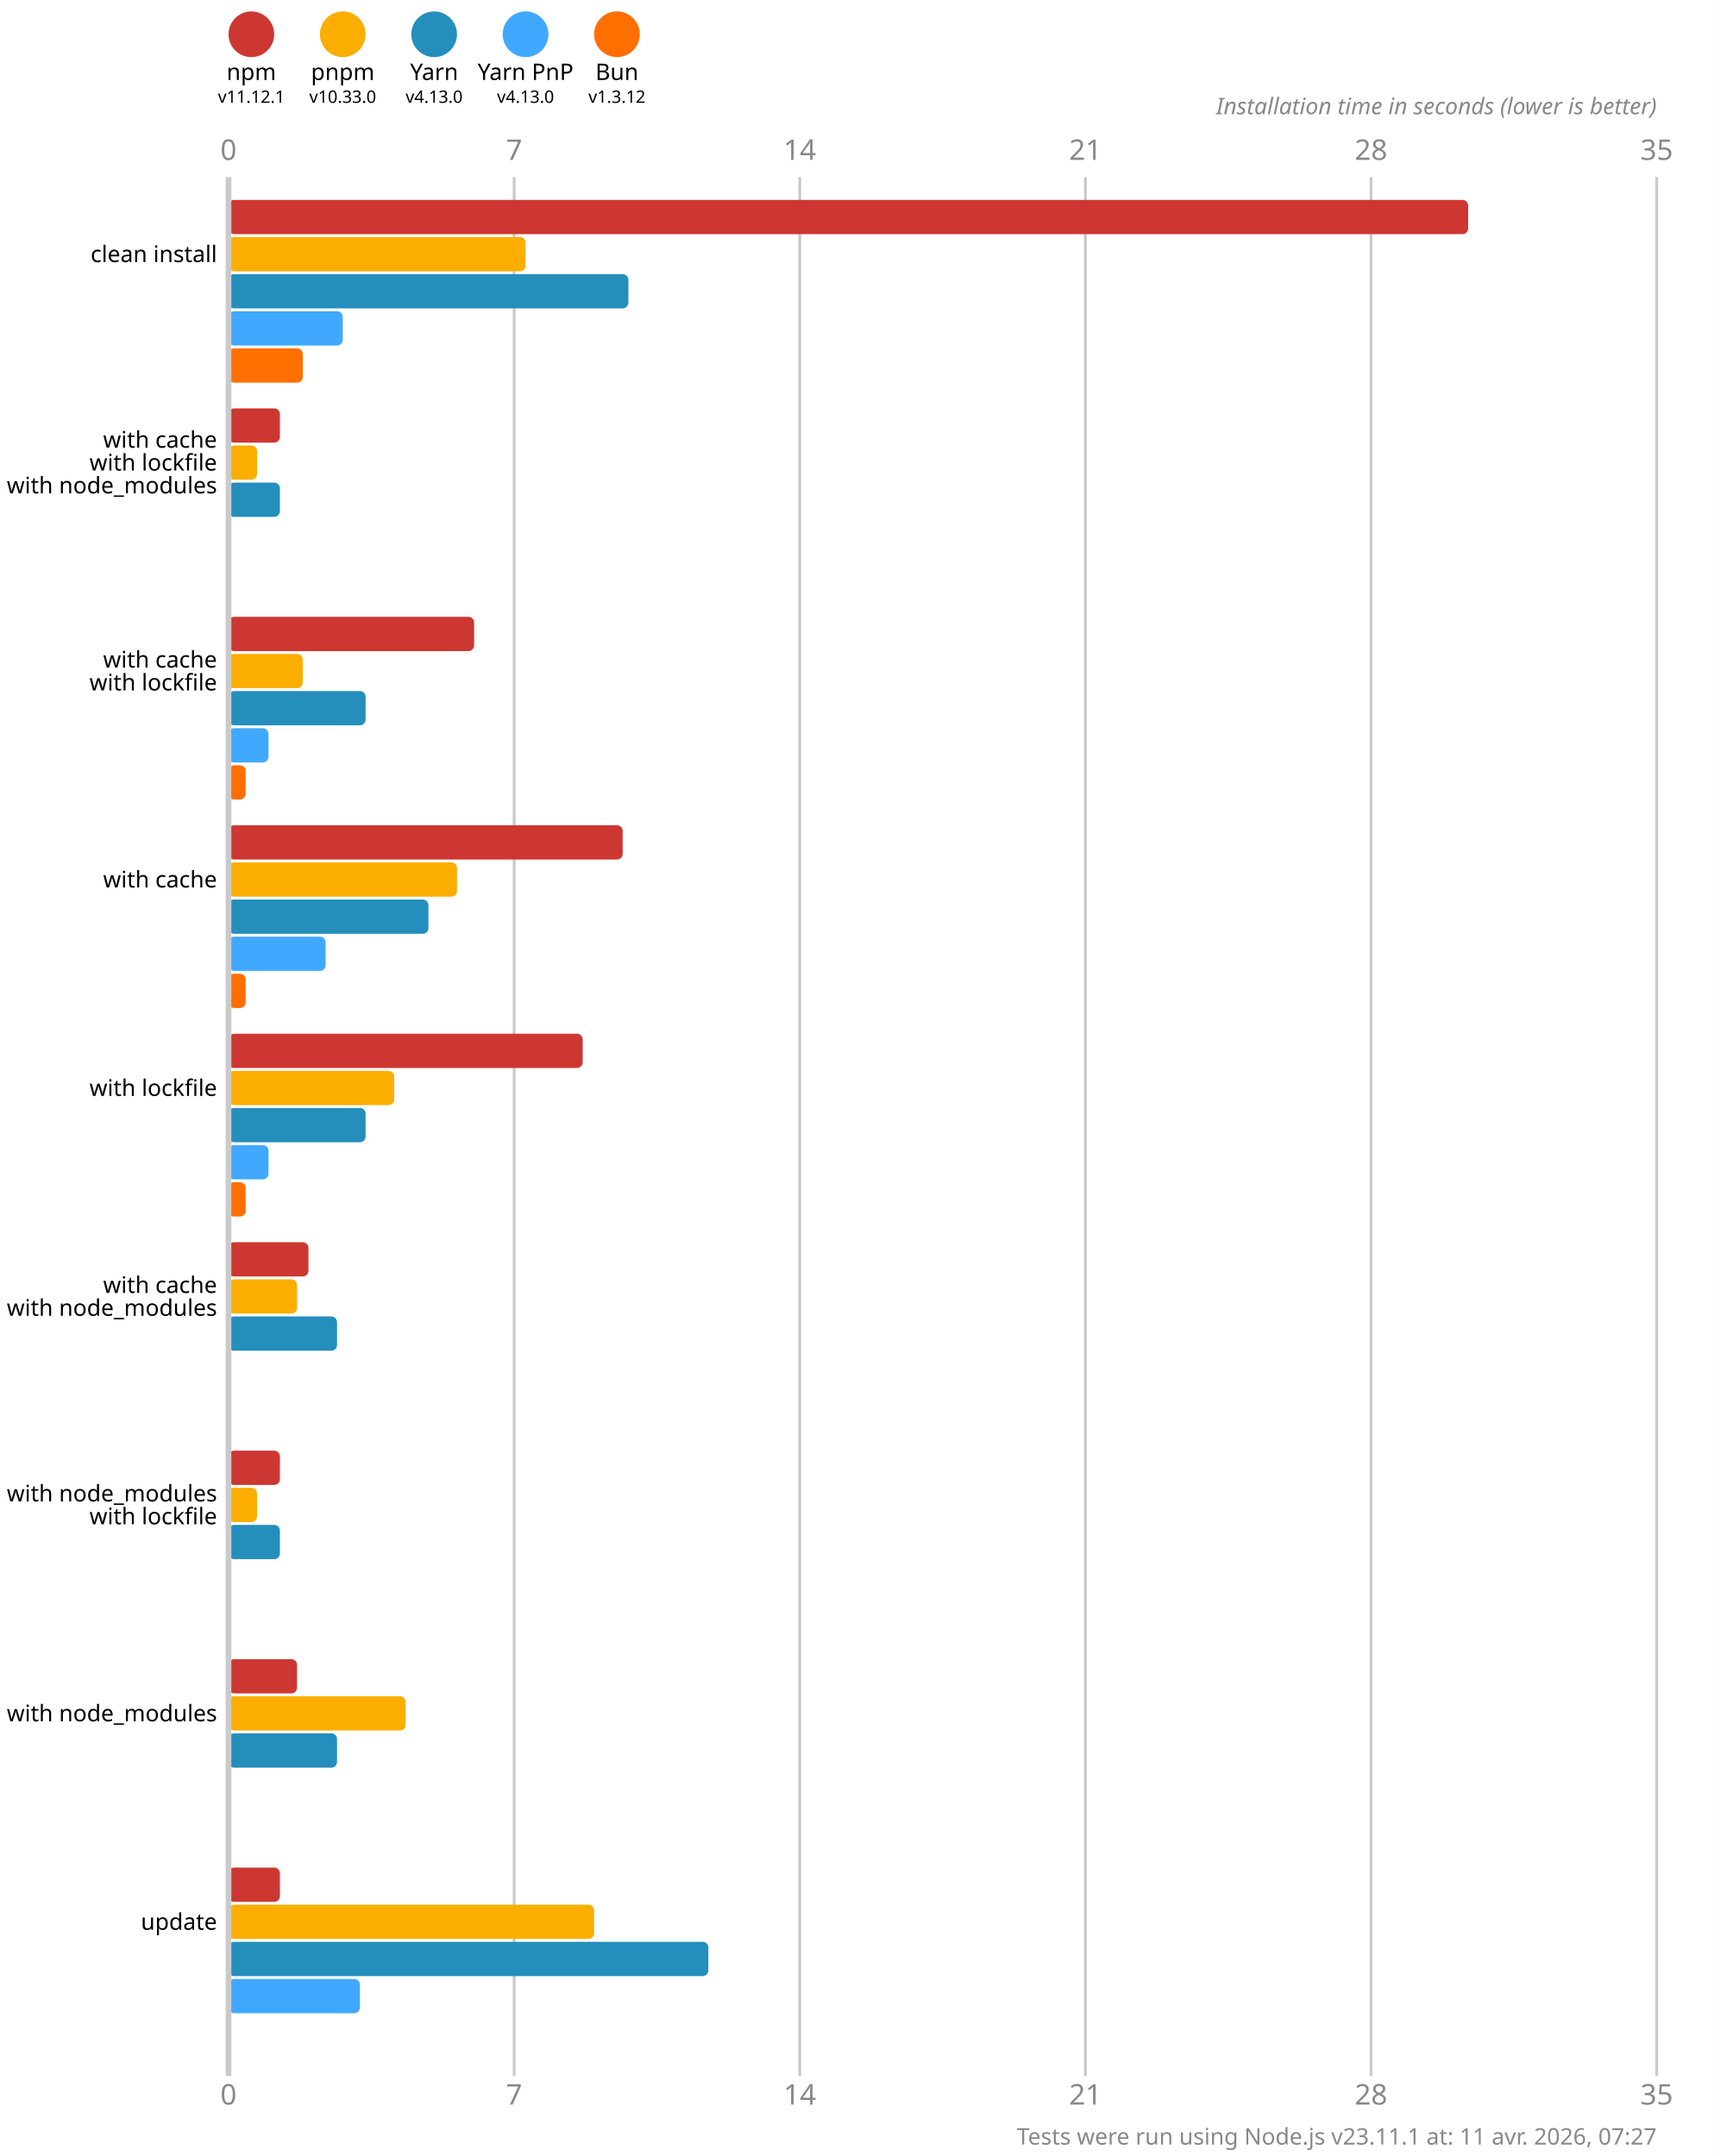
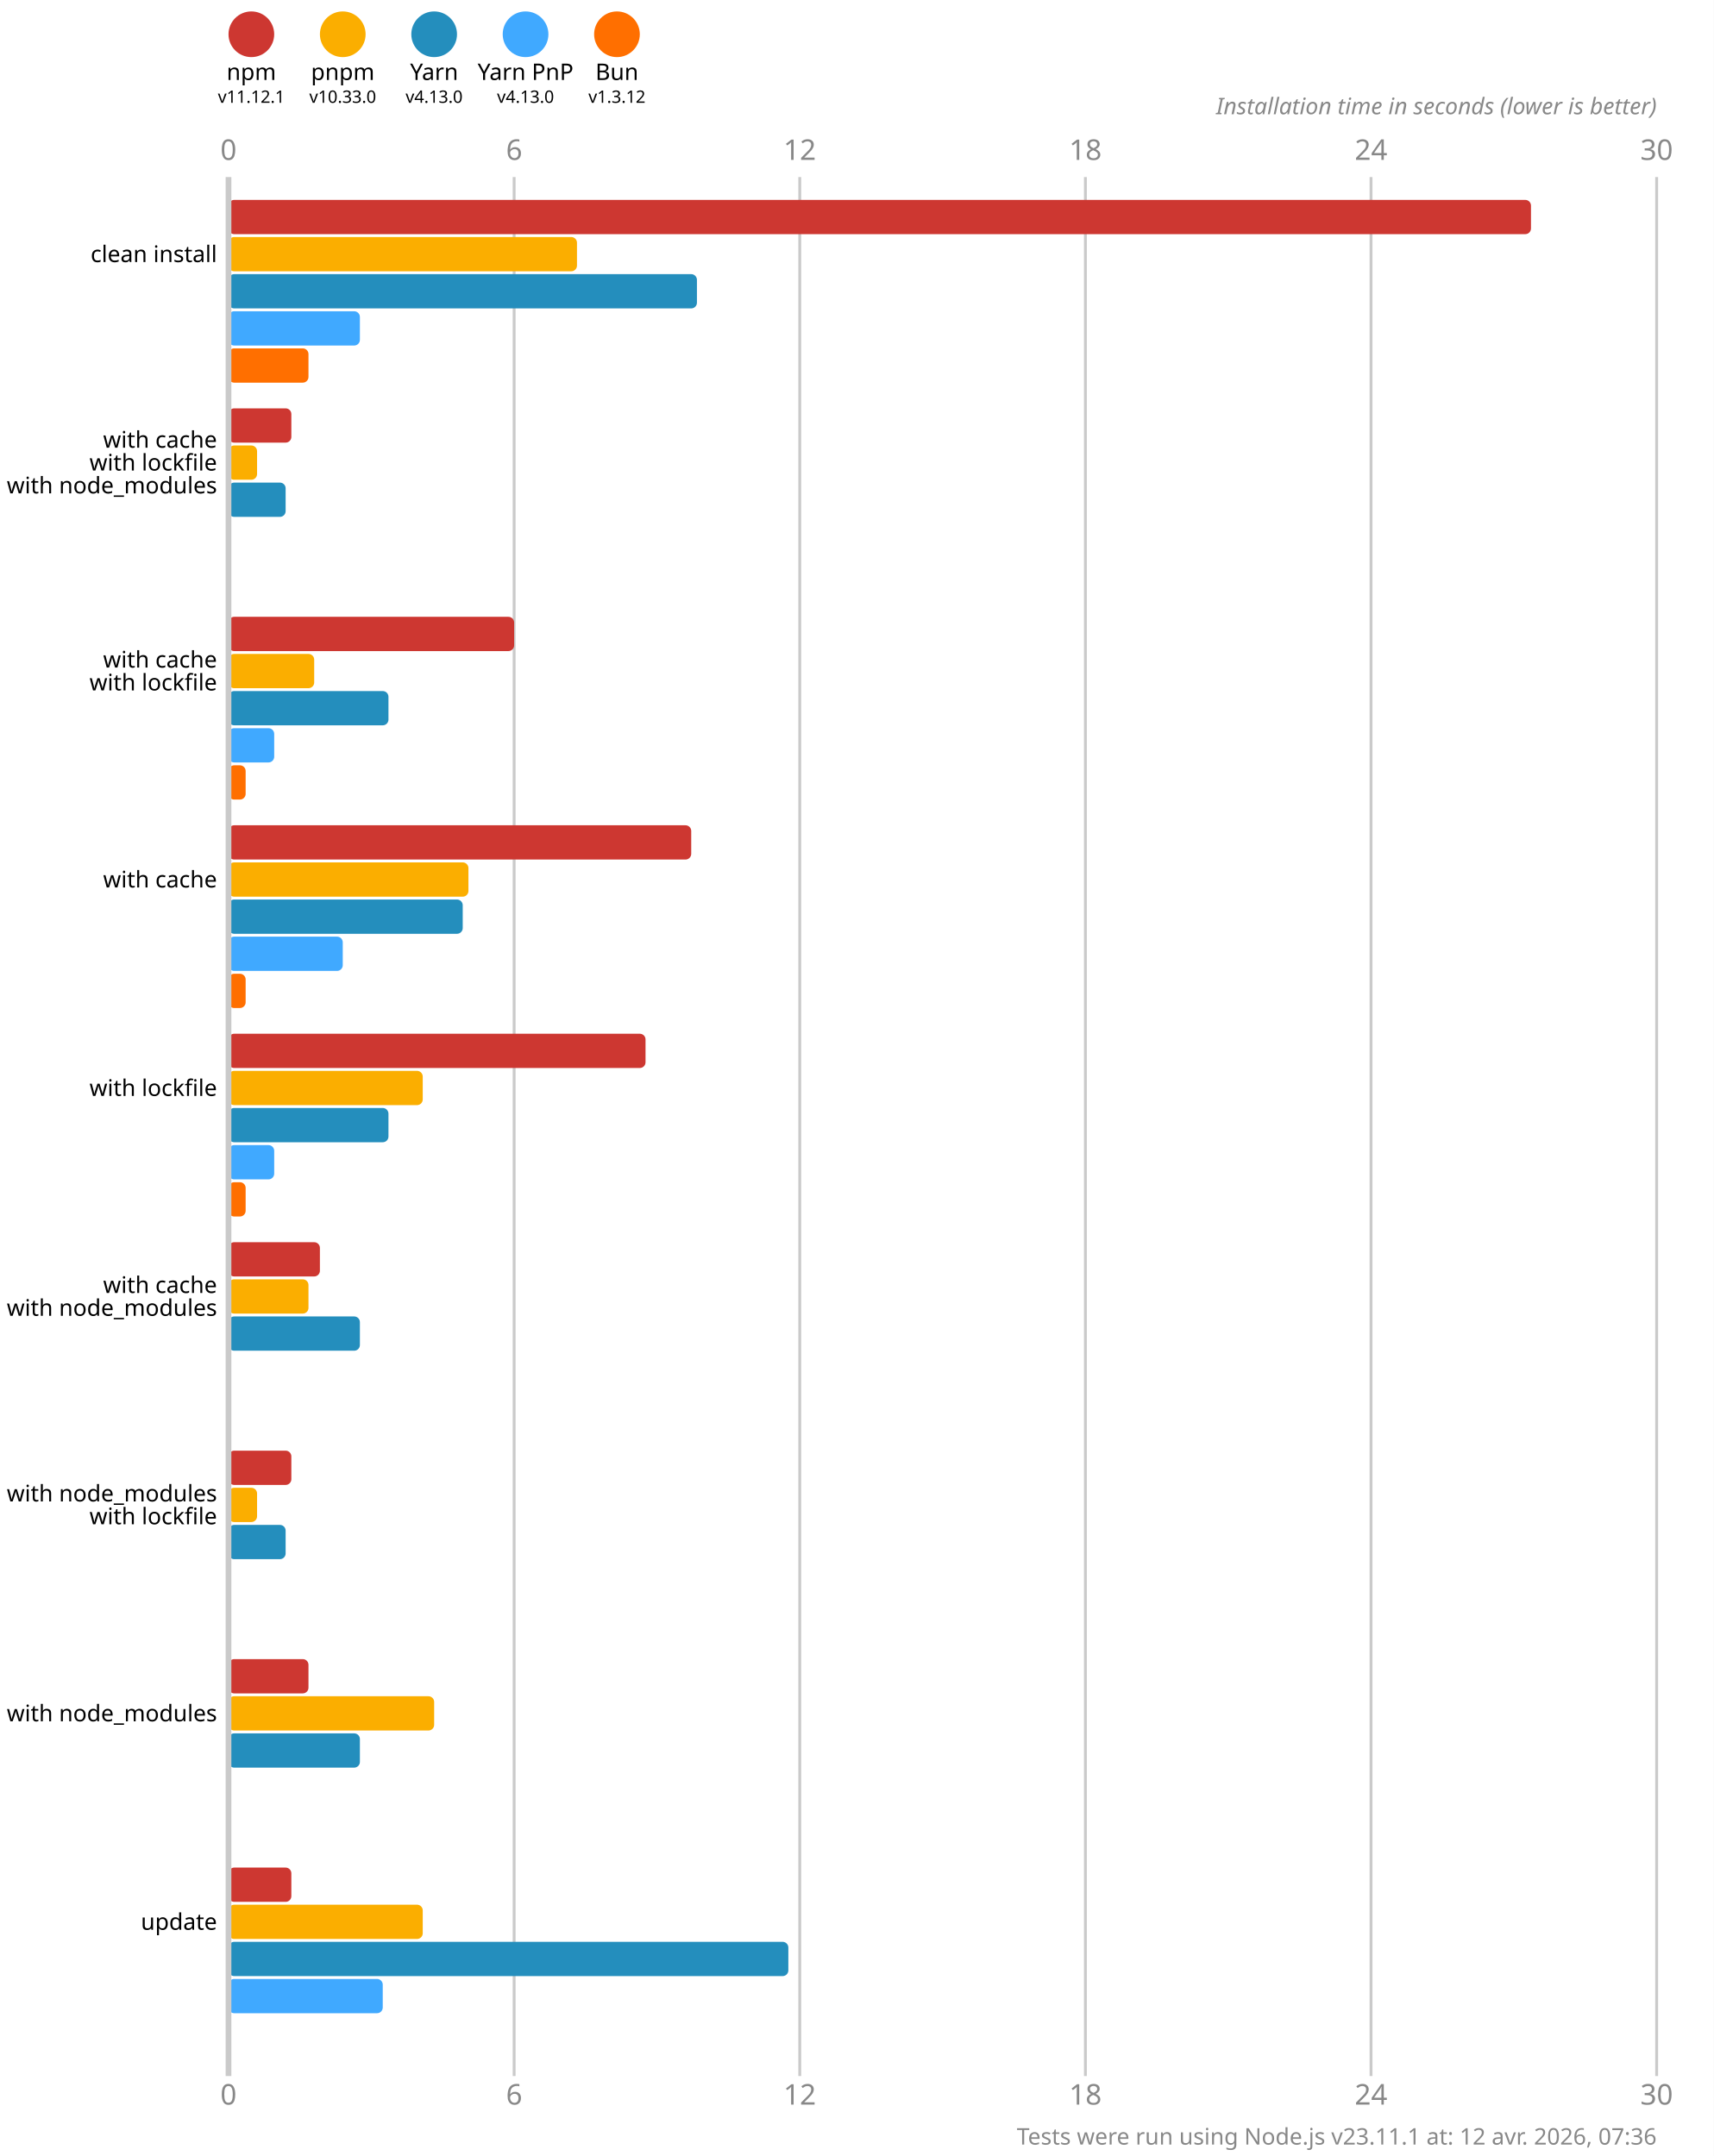
<svg xmlns="http://www.w3.org/2000/svg" version="1.1" viewBox="0 0 300 377.5">
  <style>
    .font { font-family: sans-serif; }
    .s3 { font-size: 3px; }
    .s4 { font-size: 4px; }
    .s5 { font-size: 5px; }
    .line { stroke: #cacaca; }
    .width { stroke-width: 0.5; }
    .text { fill: #888; }
  </style>
  <rect x="0" y="0" width="300" height="377.5" fill="#fff" />
  <circle cx="44" cy="6" r="4" fill="#cd3731" />
  <text x="44" y="14" class="font s4" text-anchor="middle">npm</text>
  <text x="44" y="18" class="font s3" text-anchor="middle">v11.12.1</text>
  <circle cx="60" cy="6" r="4" fill="#fbae00" />
  <text x="60" y="14" class="font s4" text-anchor="middle">pnpm</text>
  <text x="60" y="18" class="font s3" text-anchor="middle">v10.33.0</text>
  <circle cx="76" cy="6" r="4" fill="#248ebd" />
  <text x="76" y="14" class="font s4" text-anchor="middle">Yarn</text>
  <text x="76" y="18" class="font s3" text-anchor="middle">v4.13.0</text>
  <circle cx="92" cy="6" r="4" fill="#40a9ff" />
  <text x="92" y="14" class="font s4" text-anchor="middle">Yarn PnP</text>
  <text x="92" y="18" class="font s3" text-anchor="middle">v4.13.0</text>
  <circle cx="108" cy="6" r="4" fill="#ff6f00" />
  <text x="108" y="14" class="font s4" text-anchor="middle">Bun</text>
  <text x="108" y="18" class="font s3" text-anchor="middle">v1.3.12</text>
  <text x="40" y="28" class="font s5 text" text-anchor="middle">0</text>
  <text x="40" y="368.5" class="font s5 text" text-anchor="middle">0</text>
  <line x1="90" y1="31" x2="90" y2="363.5" class="line width" />
-   <text x="90" y="28" class="font s5 text" text-anchor="middle">7</text>
-   <text x="90" y="368.5" class="font s5 text" text-anchor="middle">7</text>
+   <text x="90" y="28" class="font s5 text" text-anchor="middle">6</text>
+   <text x="90" y="368.5" class="font s5 text" text-anchor="middle">6</text>
  <line x1="140" y1="31" x2="140" y2="363.5" class="line width" />
-   <text x="140" y="28" class="font s5 text" text-anchor="middle">14</text>
-   <text x="140" y="368.5" class="font s5 text" text-anchor="middle">14</text>
+   <text x="140" y="28" class="font s5 text" text-anchor="middle">12</text>
+   <text x="140" y="368.5" class="font s5 text" text-anchor="middle">12</text>
  <line x1="190" y1="31" x2="190" y2="363.5" class="line width" />
-   <text x="190" y="28" class="font s5 text" text-anchor="middle">21</text>
-   <text x="190" y="368.5" class="font s5 text" text-anchor="middle">21</text>
+   <text x="190" y="28" class="font s5 text" text-anchor="middle">18</text>
+   <text x="190" y="368.5" class="font s5 text" text-anchor="middle">18</text>
  <line x1="240" y1="31" x2="240" y2="363.5" class="line width" />
-   <text x="240" y="28" class="font s5 text" text-anchor="middle">28</text>
-   <text x="240" y="368.5" class="font s5 text" text-anchor="middle">28</text>
+   <text x="240" y="28" class="font s5 text" text-anchor="middle">24</text>
+   <text x="240" y="368.5" class="font s5 text" text-anchor="middle">24</text>
  <line x1="290" y1="31" x2="290" y2="363.5" class="line width" />
-   <text x="290" y="28" class="font s5 text" text-anchor="middle">35</text>
-   <text x="290" y="368.5" class="font s5 text" text-anchor="middle">35</text>
+   <text x="290" y="28" class="font s5 text" text-anchor="middle">30</text>
+   <text x="290" y="368.5" class="font s5 text" text-anchor="middle">30</text>
  <text x="290" y="20" class="font s4 text" font-style="italic" text-anchor="end">Installation time in seconds (lower is better)</text>
-   <rect x="40" y="35" width="217" height="6" fill="#cd3731" rx="1" ry="1" />
-   <rect x="40" y="41.5" width="52" height="6" fill="#fbae00" rx="1" ry="1" />
-   <rect x="40" y="48" width="70" height="6" fill="#248ebd" rx="1" ry="1" />
-   <rect x="40" y="54.5" width="20" height="6" fill="#40a9ff" rx="1" ry="1" />
-   <rect x="40" y="61" width="13" height="6" fill="#ff6f00" rx="1" ry="1" />
-   <rect x="40" y="71.5" width="9" height="6" fill="#cd3731" rx="1" ry="1" />
+   <rect x="40" y="35" width="228" height="6" fill="#cd3731" rx="1" ry="1" />
+   <rect x="40" y="41.5" width="61" height="6" fill="#fbae00" rx="1" ry="1" />
+   <rect x="40" y="48" width="82" height="6" fill="#248ebd" rx="1" ry="1" />
+   <rect x="40" y="54.5" width="23" height="6" fill="#40a9ff" rx="1" ry="1" />
+   <rect x="40" y="61" width="14" height="6" fill="#ff6f00" rx="1" ry="1" />
+   <rect x="40" y="71.5" width="11" height="6" fill="#cd3731" rx="1" ry="1" />
  <rect x="40" y="78" width="5" height="6" fill="#fbae00" rx="1" ry="1" />
-   <rect x="40" y="84.5" width="9" height="6" fill="#248ebd" rx="1" ry="1" />
+   <rect x="40" y="84.5" width="10" height="6" fill="#248ebd" rx="1" ry="1" />
  <rect x="40" y="91" width="0" height="6" fill="#40a9ff" rx="1" ry="1" />
  <rect x="40" y="97.5" width="0" height="6" fill="#ff6f00" rx="1" ry="1" />
-   <rect x="40" y="108" width="43" height="6" fill="#cd3731" rx="1" ry="1" />
-   <rect x="40" y="114.5" width="13" height="6" fill="#fbae00" rx="1" ry="1" />
-   <rect x="40" y="121" width="24" height="6" fill="#248ebd" rx="1" ry="1" />
-   <rect x="40" y="127.5" width="7" height="6" fill="#40a9ff" rx="1" ry="1" />
+   <rect x="40" y="108" width="50" height="6" fill="#cd3731" rx="1" ry="1" />
+   <rect x="40" y="114.5" width="15" height="6" fill="#fbae00" rx="1" ry="1" />
+   <rect x="40" y="121" width="28" height="6" fill="#248ebd" rx="1" ry="1" />
+   <rect x="40" y="127.5" width="8" height="6" fill="#40a9ff" rx="1" ry="1" />
  <rect x="40" y="134" width="3" height="6" fill="#ff6f00" rx="1" ry="1" />
-   <rect x="40" y="144.5" width="69" height="6" fill="#cd3731" rx="1" ry="1" />
-   <rect x="40" y="151" width="40" height="6" fill="#fbae00" rx="1" ry="1" />
-   <rect x="40" y="157.5" width="35" height="6" fill="#248ebd" rx="1" ry="1" />
-   <rect x="40" y="164" width="17" height="6" fill="#40a9ff" rx="1" ry="1" />
+   <rect x="40" y="144.5" width="81" height="6" fill="#cd3731" rx="1" ry="1" />
+   <rect x="40" y="151" width="42" height="6" fill="#fbae00" rx="1" ry="1" />
+   <rect x="40" y="157.5" width="41" height="6" fill="#248ebd" rx="1" ry="1" />
+   <rect x="40" y="164" width="20" height="6" fill="#40a9ff" rx="1" ry="1" />
  <rect x="40" y="170.5" width="3" height="6" fill="#ff6f00" rx="1" ry="1" />
-   <rect x="40" y="181" width="62" height="6" fill="#cd3731" rx="1" ry="1" />
-   <rect x="40" y="187.5" width="29" height="6" fill="#fbae00" rx="1" ry="1" />
-   <rect x="40" y="194" width="24" height="6" fill="#248ebd" rx="1" ry="1" />
-   <rect x="40" y="200.5" width="7" height="6" fill="#40a9ff" rx="1" ry="1" />
+   <rect x="40" y="181" width="73" height="6" fill="#cd3731" rx="1" ry="1" />
+   <rect x="40" y="187.5" width="34" height="6" fill="#fbae00" rx="1" ry="1" />
+   <rect x="40" y="194" width="28" height="6" fill="#248ebd" rx="1" ry="1" />
+   <rect x="40" y="200.5" width="8" height="6" fill="#40a9ff" rx="1" ry="1" />
  <rect x="40" y="207" width="3" height="6" fill="#ff6f00" rx="1" ry="1" />
-   <rect x="40" y="217.5" width="14" height="6" fill="#cd3731" rx="1" ry="1" />
-   <rect x="40" y="224" width="12" height="6" fill="#fbae00" rx="1" ry="1" />
-   <rect x="40" y="230.5" width="19" height="6" fill="#248ebd" rx="1" ry="1" />
+   <rect x="40" y="217.5" width="16" height="6" fill="#cd3731" rx="1" ry="1" />
+   <rect x="40" y="224" width="14" height="6" fill="#fbae00" rx="1" ry="1" />
+   <rect x="40" y="230.5" width="23" height="6" fill="#248ebd" rx="1" ry="1" />
  <rect x="40" y="237" width="0" height="6" fill="#40a9ff" rx="1" ry="1" />
  <rect x="40" y="243.5" width="0" height="6" fill="#ff6f00" rx="1" ry="1" />
-   <rect x="40" y="254" width="9" height="6" fill="#cd3731" rx="1" ry="1" />
+   <rect x="40" y="254" width="11" height="6" fill="#cd3731" rx="1" ry="1" />
  <rect x="40" y="260.5" width="5" height="6" fill="#fbae00" rx="1" ry="1" />
-   <rect x="40" y="267" width="9" height="6" fill="#248ebd" rx="1" ry="1" />
+   <rect x="40" y="267" width="10" height="6" fill="#248ebd" rx="1" ry="1" />
  <rect x="40" y="273.5" width="0" height="6" fill="#40a9ff" rx="1" ry="1" />
  <rect x="40" y="280" width="0" height="6" fill="#ff6f00" rx="1" ry="1" />
-   <rect x="40" y="290.5" width="12" height="6" fill="#cd3731" rx="1" ry="1" />
-   <rect x="40" y="297" width="31" height="6" fill="#fbae00" rx="1" ry="1" />
-   <rect x="40" y="303.5" width="19" height="6" fill="#248ebd" rx="1" ry="1" />
+   <rect x="40" y="290.5" width="14" height="6" fill="#cd3731" rx="1" ry="1" />
+   <rect x="40" y="297" width="36" height="6" fill="#fbae00" rx="1" ry="1" />
+   <rect x="40" y="303.5" width="23" height="6" fill="#248ebd" rx="1" ry="1" />
  <rect x="40" y="310" width="0" height="6" fill="#40a9ff" rx="1" ry="1" />
  <rect x="40" y="316.5" width="0" height="6" fill="#ff6f00" rx="1" ry="1" />
-   <rect x="40" y="327" width="9" height="6" fill="#cd3731" rx="1" ry="1" />
-   <rect x="40" y="333.5" width="64" height="6" fill="#fbae00" rx="1" ry="1" />
-   <rect x="40" y="340" width="84" height="6" fill="#248ebd" rx="1" ry="1" />
-   <rect x="40" y="346.5" width="23" height="6" fill="#40a9ff" rx="1" ry="1" />
+   <rect x="40" y="327" width="11" height="6" fill="#cd3731" rx="1" ry="1" />
+   <rect x="40" y="333.5" width="34" height="6" fill="#fbae00" rx="1" ry="1" />
+   <rect x="40" y="340" width="98" height="6" fill="#248ebd" rx="1" ry="1" />
+   <rect x="40" y="346.5" width="27" height="6" fill="#40a9ff" rx="1" ry="1" />
  <rect x="40" y="353" width="0" height="6" fill="#ff6f00" rx="1" ry="1" />
  <line x1="40" y1="31" x2="40" y2="363.5" class="line" />
  <text x="38" y="44.5" class="font s4" dominant-baseline="middle" text-anchor="end">clean install</text>
  <text x="38" y="77" class="font s4" dominant-baseline="middle" text-anchor="end">with cache</text>
  <text x="38" y="81" class="font s4" dominant-baseline="middle" text-anchor="end">with lockfile</text>
  <text x="38" y="85" class="font s4" dominant-baseline="middle" text-anchor="end">with node_modules</text>
  <text x="38" y="115.5" class="font s4" dominant-baseline="middle" text-anchor="end">with cache</text>
  <text x="38" y="119.5" class="font s4" dominant-baseline="middle" text-anchor="end">with lockfile</text>
  <text x="38" y="154" class="font s4" dominant-baseline="middle" text-anchor="end">with cache</text>
  <text x="38" y="190.5" class="font s4" dominant-baseline="middle" text-anchor="end">with lockfile</text>
  <text x="38" y="225" class="font s4" dominant-baseline="middle" text-anchor="end">with cache</text>
  <text x="38" y="229" class="font s4" dominant-baseline="middle" text-anchor="end">with node_modules</text>
  <text x="38" y="261.5" class="font s4" dominant-baseline="middle" text-anchor="end">with node_modules</text>
  <text x="38" y="265.5" class="font s4" dominant-baseline="middle" text-anchor="end">with lockfile</text>
  <text x="38" y="300" class="font s4" dominant-baseline="middle" text-anchor="end">with node_modules</text>
  <text x="38" y="336.5" class="font s4" dominant-baseline="middle" text-anchor="end">update</text>
-   <text x="290" y="375.5" class="font s4 text" text-anchor="end">Tests were run using Node.js v23.11.1 at: 11 avr. 2026, 07:27</text>
+   <text x="290" y="375.5" class="font s4 text" text-anchor="end">Tests were run using Node.js v23.11.1 at: 12 avr. 2026, 07:36</text>
</svg>
